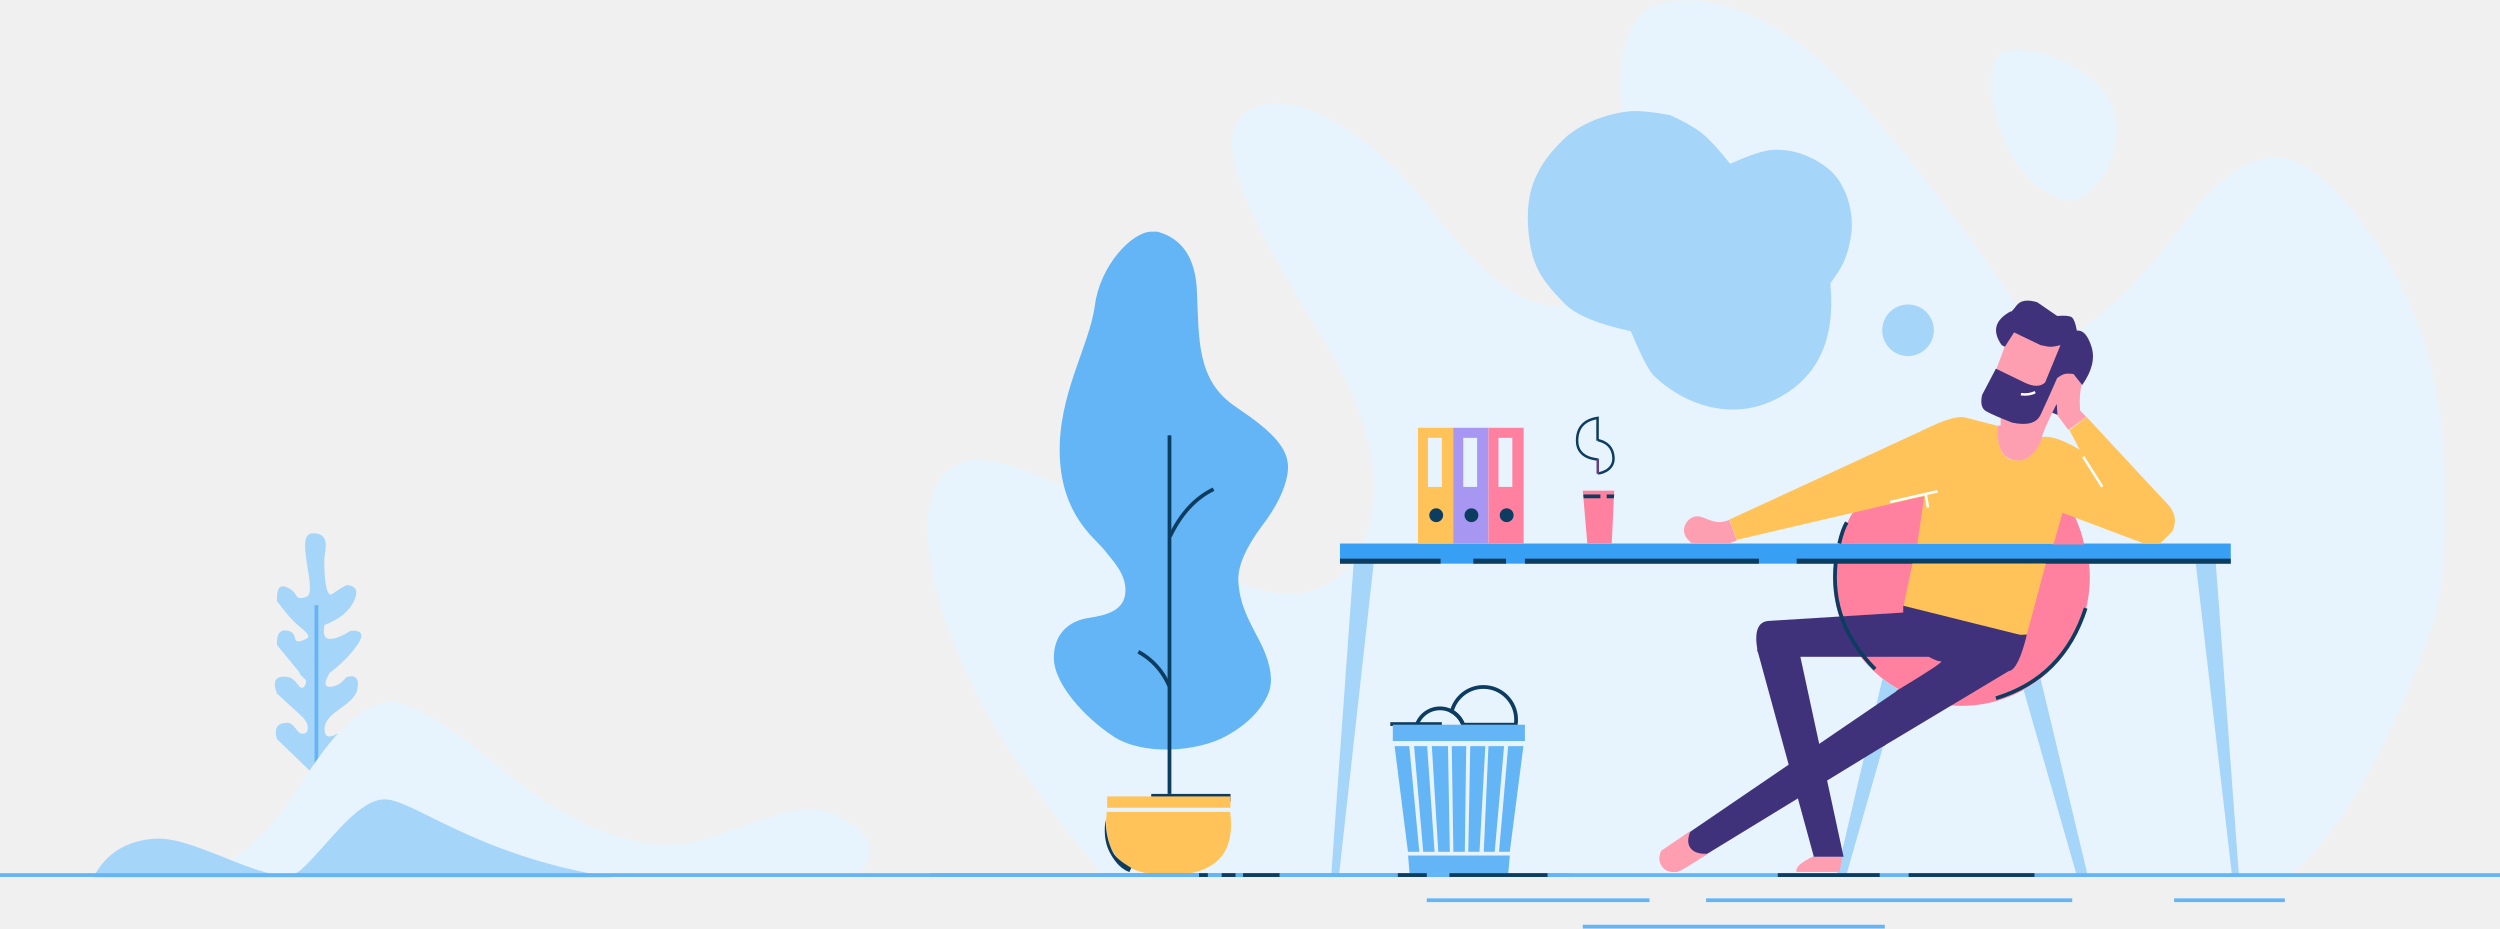
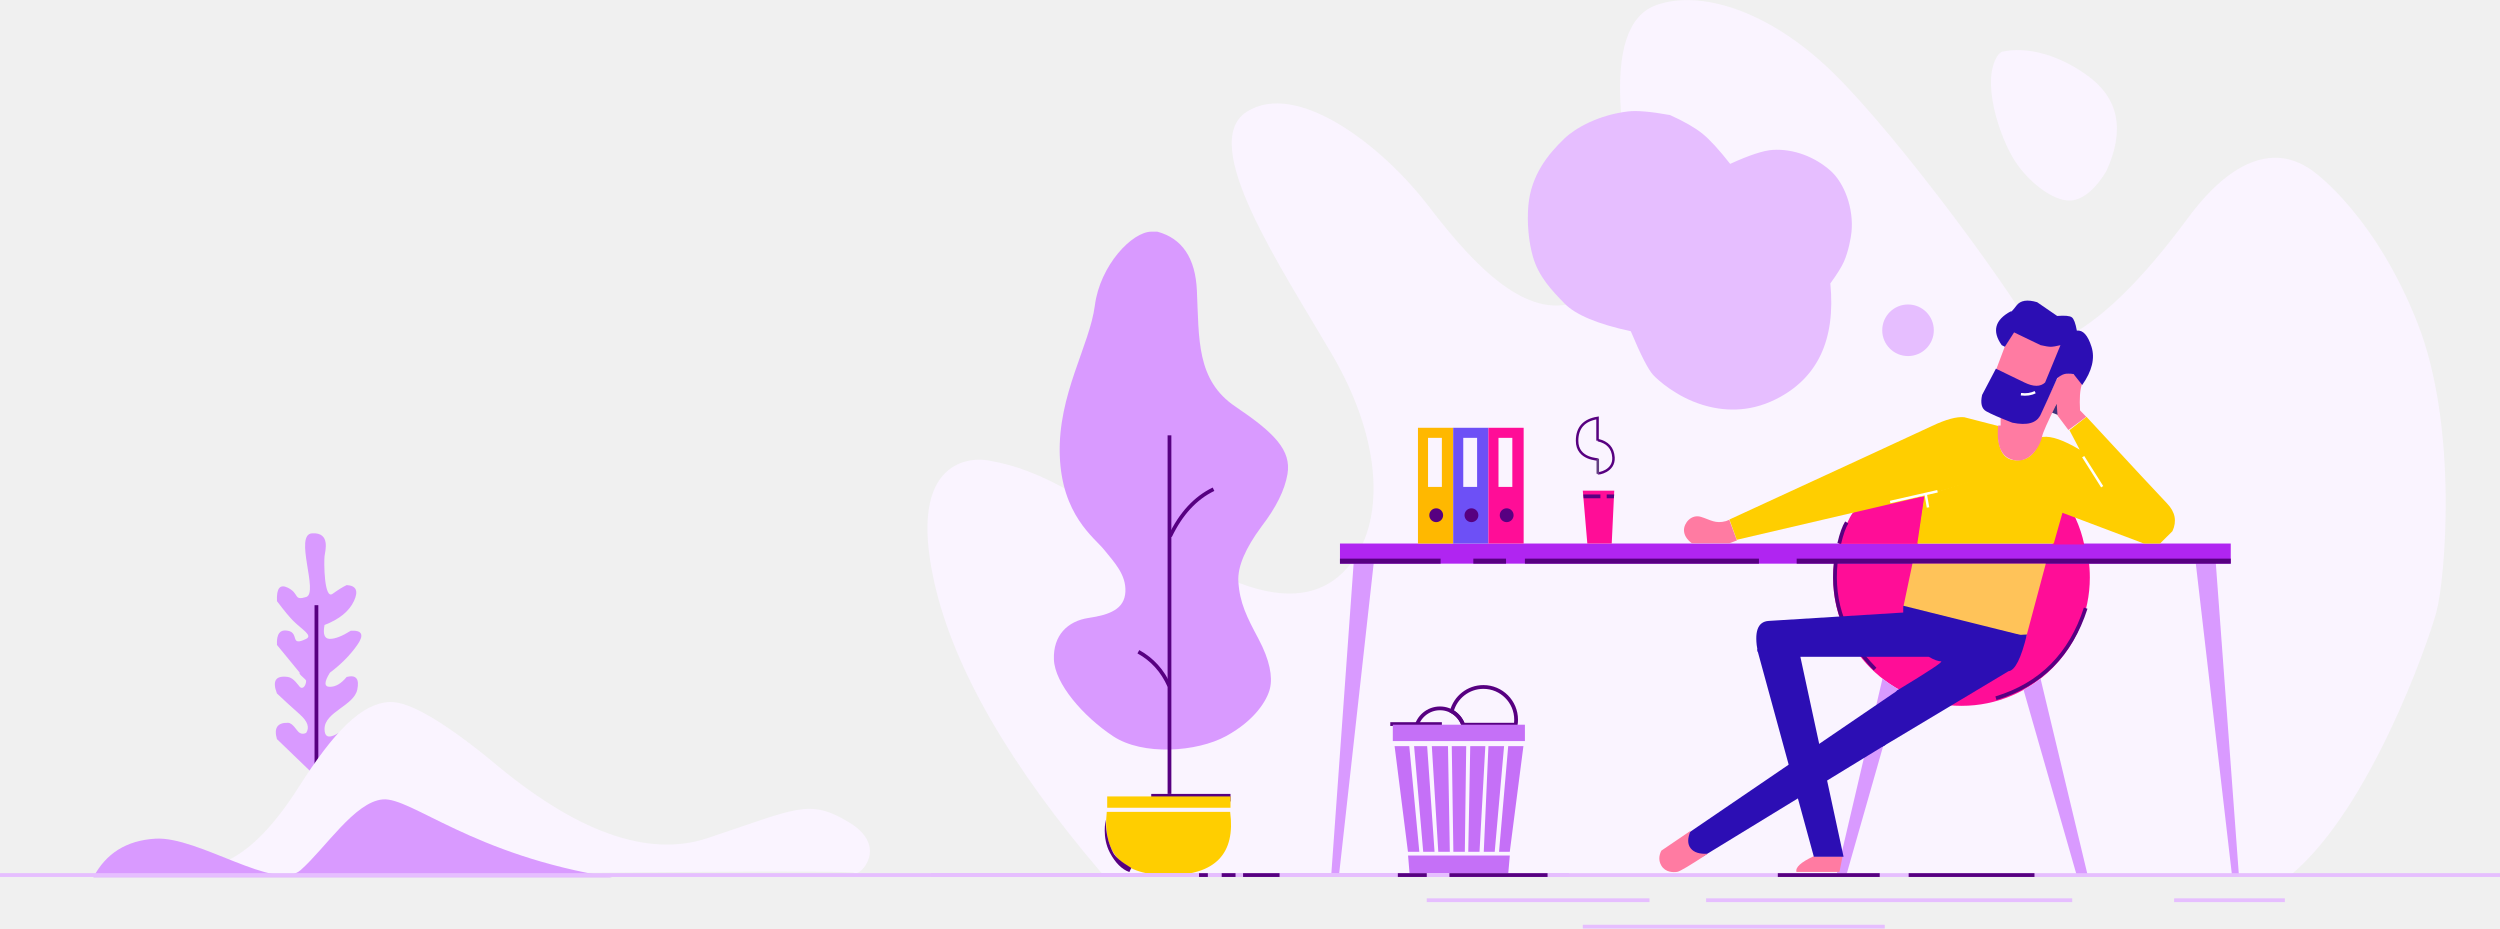
<svg xmlns="http://www.w3.org/2000/svg" width="1987px" height="738px" viewBox="0 0 1987 738" version="1.1">
-   <defs />
-   <g id="home-illu" stroke="none" stroke-width="1" fill="none" fill-rule="evenodd" transform="translate(-390, -185)">
-     <g id="Group" transform="translate(360, 47)">
-       <g id="right-part" transform="translate(633, 0)">
-         <g id="bg" transform="translate(134, 138)" fill="#E8F4FD">
-           <path d="M138.992,694.457 C65.599,608.497 21.177,531.512 5.727,463.5 C-17.449,361.482 38.133,363.99 48.086,365.893 C58.039,367.795 78.111,370.867 111.934,389.717 C134.482,402.283 179.939,426.878 248.307,463.5 C286.079,477.833 314.79,473.543 334.441,450.629 C363.918,416.258 362.484,351.641 321.838,281.973 C281.191,212.305 214.588,113.791 254.033,88.764 C293.479,63.736 361.064,114.801 398.969,164.506 C436.873,214.211 476.5,253.08 514.771,240.443 C540.286,232.019 552.472,181.459 551.33,88.764 C547.8,40.234 557.167,11.99 579.43,4.031 C612.824,-7.906 667.363,6.533 719.832,57.686 C772.301,108.838 870.545,242.242 886.992,278.232 C897.957,302.226 905.193,298.253 908.699,266.314 C936.379,251.014 967.395,220.092 1001.746,173.549 C1053.273,103.734 1090.117,129.035 1097.889,133.607 C1105.66,138.18 1152.068,174.395 1184.525,256.986 C1216.982,339.578 1206.535,460.188 1199.389,486.609 C1192.242,513.031 1146.373,642.416 1084.82,694.457" id="Path-15" />
-         </g>
-         <g id="bunch-bottom" transform="translate(455, 570)">
-           <path d="M399.953,13 L602.047,13 C602.675,17.577 603,22.251 603,27 C603,83.333 557.333,129 501,129 C444.667,129 399,83.333 399,27 C399,22.251 399.325,17.577 399.953,13 Z" id="Combined-Shape" fill="#FF819F" />
-           <polygon id="Rectangle-12" fill="#A6D5FA" points="18 14 34 14 6.307 263 0.1 263" />
-           <polygon id="Rectangle-13" fill="#A6D5FA" points="687 14 703 14 721.438 263 715.9 263" />
-           <path d="M563.82,107.365 L601.129,263 L592.371,263 L550.317,116.307 C555.062,113.681 559.576,110.687 563.82,107.365 Z" id="Combined-Shape" fill="#A6D5FA" />
-           <path d="M451.514,116.213 L409.035,265.059 L401.73,263.012 L438.206,107.386 C442.392,110.66 446.841,113.615 451.514,116.213 Z" id="Combined-Shape" fill="#A6D5FA" />
-           <rect id="Rectangle-17" fill="#38A0F4" x="7" y="0" width="708" height="16" />
-           <rect id="Rectangle-16" fill="#0D3C61" x="7" y="12" width="80" height="4" />
-           <rect id="Rectangle-16-Copy" fill="#0D3C61" x="113" y="12" width="26" height="4" />
-           <rect id="Rectangle-16-Copy-2" fill="#0D3C61" x="154" y="12" width="186" height="4" />
-           <rect id="Rectangle-16-Copy-3" fill="#0D3C61" x="370" y="12" width="345" height="4" />
-           <polygon id="Path-10" fill="#3F327A" points="284.116 229.941 452.376 115.284 440.415 160.101 295.435 248.723 282.463 244.209 282.463 232.609" />
-           <path d="M285.717,228.284 L262.426,244.1 C260.29,248.354 260.29,252.307 262.426,255.959 C265.629,261.438 272.017,261.471 275.13,260.944 C277.205,260.593 285.288,255.787 299.377,246.525 C292.859,246.945 288.306,245.506 285.717,242.209 C283.128,238.912 283.128,234.271 285.717,228.284 Z" id="Path-8" fill="#FE9FB1" />
-           <path d="M404.01,261 L369.829,261 C368.812,257.408 373.342,253.271 383.42,248.588 L406.482,248.588 L404.01,261 Z" id="Combined-Shape" fill="#FE9FB1" />
-           <polygon id="Rectangle-19" fill="#FFC359" points="462 16 568 16 552.435 74.195 454.749 50.542" />
-           <path d="M338.59,84.121 L383.65,248.955 L407.274,248.955 L372.932,90.014 L474.938,90.014 C479.181,92.43 482.44,93.639 484.713,93.639 C486.987,93.639 475.274,101.399 449.574,116.92 L437.942,161.633 L538.358,101.479 C543.541,100.954 548.419,91.227 552.991,72.297" id="Path-11" fill="#3F327A" />
-           <path d="M551.725,73.602 L454.686,49.424 L454.686,54.846 L347.617,61.513 C338.863,62.157 336.02,70.386 339.088,86.201" id="Path-12" fill="#3F327A" />
-           <path d="M432.305,99.787 C408.176,75.486 397.751,47.283 401.029,15.176" id="Path-13" stroke="#0D3C61" stroke-width="3" />
-           <path d="M528.373,122.951 C564.015,112.132 587.79,88.27 599.698,51.363" id="Path-14" stroke="#0D3C61" stroke-width="3" />
-         </g>
-         <g id="abstract" transform="translate(611, 176)">
-           <path d="M82.158,225.264 C55.783,219.582 38.195,212.206 29.393,203.137 C19.718,193.169 8.834,181.988 4.256,165.643 C0.934,153.78 -0.436,139.174 0.74,125.406 C2.794,101.372 16.403,84.499 29.393,72.092 C38.061,63.812 56.36,53.376 80.051,50.555 C86.969,49.731 98.059,50.691 113.32,53.436 C124.589,58.535 133.149,63.437 139,68.143 C144.851,72.848 152.229,80.884 161.135,92.252 C176.318,85.314 187.569,81.612 194.887,81.146 C211.929,80.062 228.77,86.977 240.75,97.557 C252.147,107.622 259.376,127.845 257.584,146.291 C257.091,151.362 255.132,161.771 251.6,169.862 C249.795,173.995 246.179,179.804 240.75,187.291 C245.096,232.097 230.617,262.792 197.312,279.375 C175.572,290.2 155.138,288.711 139,283.725 C118.054,277.252 103.435,263.755 100.062,260.16 C96.082,255.917 90.114,244.285 82.158,225.264 Z" id="Path" fill="#A6D5FA" />
-           <circle id="Oval" fill="#A6D5FA" cx="302.5" cy="224.5" r="20.5" />
-           <path d="M444.355,21.521 C469.992,39.629 475.235,65.165 460.086,98.127 C451.945,111.439 443.367,119.087 434.353,121.068 C420.831,124.041 399.469,108.378 387.556,90.104 C375.643,71.829 359.591,25.561 374.33,5.362 C375.585,3.642 378.018,2.641 377.694,3.023 C377.354,3.426 374.223,5.264 374.33,5.362 C374.561,5.575 377.635,2.862 377.694,3.023 C377.786,3.272 405.901,-5.643 444.355,21.521 Z" id="Path-2" fill="#E8F4FD" />
-         </g>
-         <g id="plant" transform="translate(234, 322)">
-           <path d="M82.82,0.125 C102.616,5.462 113.104,21.048 114.285,46.883 C116.057,85.635 113.844,118.221 144.914,139.158 C175.984,160.096 189.492,173.898 186.285,192.824 C184.147,205.441 177.324,219.245 165.816,234.234 C152.755,251.865 146.563,266.462 147.24,278.027 C148.256,295.375 154.203,306.738 163.244,323.756 C172.285,340.773 174.551,353.91 172.383,363.105 C170.215,372.301 160.621,388.439 137.453,401.07 C114.285,413.701 71.309,416.855 47.568,401.07 C23.828,385.285 1.357,359.336 0.648,340.16 C-0.061,320.984 11.521,309.635 28.18,307.146 C44.838,304.658 56.742,300.221 57.453,286.43 C58.164,272.639 48.553,262.896 40.695,253.096 C32.838,243.295 6.752,225.443 5.289,177.439 C3.826,129.436 29.053,90.678 33.193,58.77 C37.334,26.861 62.803,0.125 78.242,0.125" id="Path-7" fill="#64B5F6" />
-           <rect id="Rectangle-3" fill="#0D3C61" x="91" y="162" width="3" height="285" />
-           <rect id="Rectangle-2" fill="#0D3C61" x="78" y="447" width="63" height="6" />
-           <rect id="Rectangle" fill="#FFC359" x="43" y="449" width="98" height="9" />
-           <path d="M42.666,461.256 L140.727,461.256 C145.109,494.611 128.944,511.394 92.23,511.604 C55.517,511.813 38.995,495.031 42.666,461.256 Z" id="Path-3" fill="#FFC359" />
-           <path d="M41.904,467.574 C41.722,467.959 38.695,481.614 45.143,493.723 C49.441,501.795 54.595,506.929 60.605,509.125 L62.165,505.831 C54.324,501.196 49.516,497.16 47.741,493.723 C40.732,480.149 42.093,467.176 41.904,467.574 Z" id="Path-4" fill="#0D3C61" />
-           <path d="M92.993,242.214 C101.593,224.257 113.094,211.801 127.495,204.844" id="Path-5" stroke="#0D3C61" stroke-width="3" />
-           <path d="M92.313,361.149 C87.015,349.165 78.831,340.117 67.764,334.005" id="Path-6" stroke="#0D3C61" stroke-width="3" />
-         </g>
-         <g id="bucket" transform="translate(502, 684)">
-           <path d="M99.694,30 L57.89,30 C56.282,25.448 53.031,21.672 48.849,19.383 C51.776,8.229 61.927,0 74,0 C88.359,0 100,11.641 100,26 C100,27.36 99.896,28.696 99.694,30 Z" id="Combined-Shape" stroke="#0D3C61" stroke-width="3" />
-           <path d="M20.313,33 C21.962,23.901 29.925,17 39.5,17 C49.075,17 57.038,23.901 58.687,33 L20.313,33 Z" id="Combined-Shape" stroke="#0D3C61" stroke-width="3" />
-           <rect id="Rectangle-5" fill="#0D3C61" x="0" y="28" width="41" height="3" />
-           <rect id="Rectangle-4" fill="#64B5F6" x="2" y="30" width="105" height="13" />
-           <polygon id="Rectangle-8" fill="#64B5F6" points="3.418 47 15.093 47 23.085 131 14.042 131" />
-           <polygon id="Rectangle-8-Copy" fill="#64B5F6" points="18.919 47 29.293 47 35.177 131 26.163 131" />
-           <polygon id="Rectangle-8-Copy-2" fill="#64B5F6" points="33.008 47 45.854 47 47.314 131 38.147 131" />
-           <polygon id="Rectangle-8-Copy-3" fill="#64B5F6" points="48.858 47 60.343 47 59.247 131 50.136 131" />
-           <polygon id="Rectangle-8-Copy-4" fill="#64B5F6" points="63.544 47 75.539 47 70.916 131 61.979 131" />
-           <polygon id="Rectangle-8-Copy-5" fill="#64B5F6" points="78.017 47 90.447 47 82.998 131 74.294 131" />
-           <polygon id="Rectangle-8-Copy-6" fill="#64B5F6" points="93.723 47 105.817 47 94.967 131 86.431 131" />
-           <polygon id="Rectangle-9" fill="#64B5F6" points="14.142 134 95 134 93.777 148 15.295 148" />
-         </g>
-         <g id="books" transform="translate(524, 478)">
-           <g id="book">
-             <path d="M0,0 L28,0 L28,92 L0,92 L0,0 Z M8,8 L8,47 L19,47 L19,8 L8,8 Z" id="Combined-Shape" fill="#FFC359" />
-             <circle id="Oval-6" fill="#0D3C61" cx="14.5" cy="69.5" r="5.5" />
+   <g id="Page-1" stroke="none" stroke-width="1" fill="none" fill-rule="evenodd">
+     <g id="home" transform="translate(-390, -185)">
+       <g id="Group" transform="translate(360, 185)">
+         <g id="right-part" transform="translate(767, 0)">
+           <g id="bg" fill="#FAF4FF">
+             <path d="M138.992,694.457 C65.599,608.497 21.177,531.512 5.727,463.5 C-17.449,361.482 38.133,363.99 48.086,365.893 C58.039,367.795 78.111,370.867 111.934,389.717 C134.482,402.283 179.939,426.878 248.307,463.5 C286.079,477.833 314.79,473.543 334.441,450.629 C363.918,416.258 362.484,351.641 321.838,281.973 C281.191,212.305 214.588,113.791 254.033,88.764 C293.479,63.736 361.064,114.801 398.969,164.506 C436.873,214.211 476.5,253.08 514.771,240.443 C540.286,232.019 552.472,181.459 551.33,88.764 C547.8,40.234 557.167,11.99 579.43,4.031 C612.824,-7.906 667.363,6.533 719.832,57.686 C772.301,108.838 870.545,242.242 886.992,278.232 C897.957,302.226 905.193,298.253 908.699,266.314 C936.379,251.014 967.395,220.092 1001.746,173.549 C1053.273,103.734 1090.117,129.035 1097.889,133.607 C1105.66,138.18 1152.068,174.395 1184.525,256.986 C1216.982,339.578 1206.535,460.188 1199.389,486.609 C1192.242,513.031 1146.373,642.416 1084.82,694.457" id="Path-15" />
          </g>
-           <g id="book-copy" transform="translate(28, 0)">
-             <path d="M0,0 L28,0 L28,92 L0,92 L0,0 Z M8,8 L8,47 L19,47 L19,8 L8,8 Z" id="Combined-Shape" fill="#A797F2" />
-             <circle id="Oval-6" fill="#0D3C61" cx="14.5" cy="69.5" r="5.5" />
+           <g id="bunch-bottom" transform="translate(321, 432)">
+             <path d="M399.953,13 L602.047,13 C602.675,17.577 603,22.251 603,27 C603,83.333 557.333,129 501,129 C444.667,129 399,83.333 399,27 C399,22.251 399.325,17.577 399.953,13 Z" id="Combined-Shape" fill="#FF0D97" />
+             <polygon id="Rectangle-12" fill="#D99AFF" points="18 14 34 14 6.307 263 0.1 263" />
+             <polygon id="Rectangle-13" fill="#D99AFF" points="687 14 703 14 721.438 263 715.9 263" />
+             <path d="M563.82,107.365 L601.129,263 L592.371,263 L550.317,116.307 C555.062,113.681 559.576,110.687 563.82,107.365 Z" id="Combined-Shape" fill="#D99AFF" />
+             <path d="M451.514,116.213 L409.035,265.059 L401.73,263.012 L438.206,107.386 C442.392,110.66 446.841,113.615 451.514,116.213 Z" id="Combined-Shape" fill="#D99AFF" />
+             <polygon id="Rectangle-17" fill="#B025F1" points="7 0 715 0 715 16 7 16" />
+             <rect id="Rectangle-16" fill="#570081" x="7" y="12" width="80" height="4" />
+             <polygon id="Rectangle-16-Copy" fill="#570081" points="113 12 139 12 139 16 113 16" />
+             <polygon id="Rectangle-16-Copy-2" fill="#570081" points="154 12 340 12 340 16 154 16" />
+             <polygon id="Rectangle-16-Copy-3" fill="#570081" points="370 12 715 12 715 16 370 16" />
+             <polygon id="Path-10" fill="#2C0EB4" points="284.116 229.941 452.376 115.284 440.415 160.101 295.435 248.723 282.463 244.209 282.463 232.609" />
+             <path d="M285.717,228.284 L262.426,244.1 C260.29,248.354 260.29,252.307 262.426,255.959 C265.629,261.438 272.017,261.471 275.13,260.944 C277.205,260.593 285.288,255.787 299.377,246.525 C292.859,246.945 288.306,245.506 285.717,242.209 C283.128,238.912 283.128,234.271 285.717,228.284 Z" id="Path-8" fill="#FF7BA2" />
+             <path d="M432.305,99.787 C408.176,75.486 397.751,47.283 401.029,15.176" id="Path-13" stroke="#570081" stroke-width="3" />
+             <path d="M404.01,261 L369.829,261 C368.812,257.408 373.342,253.271 383.42,248.588 L406.482,248.588 L404.01,261 Z" id="Combined-Shape" fill="#FF7BA2" />
+             <polygon id="Rectangle-19" fill="#FFC359" points="462 16 568 16 552.435 74.195 454.749 50.542" />
+             <path d="M338.59,84.121 L383.65,248.955 L407.273,248.955 L372.932,90.014 L474.938,90.014 C479.181,92.43 482.439,93.639 484.713,93.639 C486.986,93.639 475.273,101.399 449.574,116.92 L437.941,161.633 L538.357,101.479 C543.541,100.954 548.419,91.227 552.991,72.297" id="Path-11" fill="#2C0EB4" />
+             <path d="M528.373,122.951 C564.015,112.132 587.79,88.27 599.698,51.363" id="Path-14" stroke="#570081" stroke-width="3" />
+             <path d="M551.725,73.602 L454.686,49.424 L454.686,54.846 L347.617,61.513 C338.863,62.157 336.02,70.386 339.088,86.201" id="Path-12" fill="#2C0EB4" />
          </g>
-           <g id="book-copy-2" transform="translate(56, 0)">
-             <path d="M0,0 L28,0 L28,92 L0,92 L0,0 Z M8,8 L8,47 L19,47 L19,8 L8,8 Z" id="Combined-Shape" fill="#FF819F" />
-             <circle id="Oval-6" fill="#0D3C61" cx="14.5" cy="69.5" r="5.5" />
+           <g id="abstract" transform="translate(477, 38)">
+             <path d="M82.158,225.264 C55.783,219.582 38.195,212.206 29.393,203.137 C19.718,193.169 8.834,181.988 4.256,165.643 C0.934,153.78 -0.436,139.174 0.74,125.406 C2.794,101.372 16.403,84.499 29.393,72.092 C38.061,63.812 56.36,53.376 80.051,50.555 C86.969,49.731 98.059,50.691 113.32,53.436 C124.589,58.535 133.149,63.437 139,68.143 C144.851,72.848 152.229,80.884 161.135,92.252 C176.318,85.314 187.569,81.612 194.887,81.146 C211.929,80.062 228.77,86.977 240.75,97.557 C252.147,107.622 259.376,127.845 257.584,146.291 C257.091,151.362 255.132,161.771 251.6,169.862 C249.795,173.995 246.179,179.804 240.75,187.291 C245.096,232.097 230.617,262.792 197.312,279.375 C175.572,290.2 155.138,288.711 139,283.725 C118.054,277.252 103.435,263.755 100.062,260.16 C96.082,255.917 90.114,244.285 82.158,225.264 Z" id="Path" fill="#E6BEFF" />
+             <circle id="Oval" fill="#E6BEFF" cx="302.5" cy="224.5" r="20.5" />
+             <path d="M444.355,21.521 C469.992,39.629 475.235,65.165 460.086,98.127 C451.945,111.439 443.367,119.087 434.353,121.068 C420.831,124.041 399.469,108.378 387.556,90.104 C375.643,71.829 359.591,25.561 374.33,5.362 C375.585,3.642 378.018,2.641 377.694,3.023 C377.354,3.426 374.223,5.264 374.33,5.362 C374.561,5.575 377.635,2.862 377.694,3.023 C377.786,3.272 405.901,-5.643 444.355,21.521 Z" id="Path-2" fill="#FAF4FF" />
+           </g>
+           <g id="plant" transform="translate(100, 184)">
+             <path d="M82.82,0.125 C102.616,5.462 113.104,21.048 114.285,46.883 C116.057,85.635 113.844,118.221 144.914,139.158 C175.984,160.096 189.492,173.898 186.285,192.824 C184.147,205.441 177.324,219.245 165.816,234.234 C152.755,251.865 146.563,266.462 147.24,278.027 C148.256,295.375 154.203,306.738 163.244,323.756 C172.285,340.773 174.551,353.91 172.383,363.105 C170.215,372.301 160.621,388.439 137.453,401.07 C114.285,413.701 71.309,416.855 47.568,401.07 C23.828,385.285 1.357,359.336 0.648,340.16 C-0.061,320.984 11.521,309.635 28.18,307.146 C44.838,304.658 56.742,300.221 57.453,286.43 C58.164,272.639 48.553,262.896 40.695,253.096 C32.838,243.295 6.752,225.443 5.289,177.439 C3.826,129.436 29.053,90.678 33.193,58.77 C37.334,26.861 62.803,0.125 78.242,0.125" id="Path-7" fill="#D99AFF" />
+             <rect id="Rectangle-3" fill="#570081" x="91" y="162" width="3" height="285" />
+             <rect id="Rectangle-2" fill="#570081" x="78" y="447" width="63" height="6" />
+             <rect id="Rectangle" fill="#FFCE00" x="43" y="449" width="98" height="9" />
+             <path d="M42.666,461.256 L140.727,461.256 C145.109,494.611 128.944,511.394 92.23,511.604 C55.517,511.813 38.995,495.031 42.666,461.256 Z" id="Path-3" fill="#FFCE00" />
+             <path d="M41.904,467.574 C41.722,467.959 38.695,481.614 45.143,493.723 C49.441,501.795 54.595,506.929 60.605,509.125 L62.165,505.831 C54.324,501.196 49.516,497.16 47.741,493.723 C40.732,480.149 42.093,467.176 41.904,467.574 Z" id="Path-4" fill="#570081" />
+             <path d="M92.993,242.214 C101.593,224.257 113.094,211.801 127.495,204.844" id="Path-5" stroke="#570081" stroke-width="3" />
+             <path d="M92.313,361.149 C87.015,349.165 78.831,340.117 67.764,334.005" id="Path-6" stroke="#570081" stroke-width="3" />
+           </g>
+           <g id="bucket" transform="translate(368, 546)">
+             <path d="M99.694,30 L57.89,30 C56.282,25.448 53.031,21.672 48.849,19.383 C51.776,8.229 61.927,0 74,0 C88.359,0 100,11.641 100,26 C100,27.36 99.896,28.696 99.694,30 Z" id="Combined-Shape" stroke="#570081" stroke-width="3" />
+             <path d="M20.313,33 C21.962,23.901 29.925,17 39.5,17 C49.075,17 57.038,23.901 58.687,33 L20.313,33 Z" id="Combined-Shape" stroke="#570081" stroke-width="3" />
+             <rect id="Rectangle-5" fill="#570080" x="0" y="28" width="41" height="3" />
+             <rect id="Rectangle-4" fill="#C570F7" x="2" y="30" width="105" height="13" />
+             <polygon id="Rectangle-8" fill="#C570F7" points="3.418 47 15.093 47 23.085 131 14.042 131" />
+             <polygon id="Rectangle-8-Copy" fill="#C570F7" points="18.919 47 29.293 47 35.177 131 26.163 131" />
+             <polygon id="Rectangle-8-Copy-2" fill="#C570F7" points="33.008 47 45.854 47 47.314 131 38.147 131" />
+             <polygon id="Rectangle-8-Copy-3" fill="#C570F7" points="48.858 47 60.343 47 59.247 131 50.136 131" />
+             <polygon id="Rectangle-8-Copy-4" fill="#C570F7" points="63.544 47 75.539 47 70.916 131 61.979 131" />
+             <polygon id="Rectangle-8-Copy-5" fill="#C570F7" points="78.017 47 90.447 47 82.998 131 74.294 131" />
+             <polygon id="Rectangle-8-Copy-6" fill="#C570F7" points="93.723 47 105.817 47 94.967 131 86.431 131" />
+             <polygon id="Rectangle-9" fill="#C570F7" points="14.142 134 95 134 93.777 148 15.295 148" />
+           </g>
+           <g id="books" transform="translate(390, 340)">
+             <g id="book">
+               <path d="M0,0 L28,0 L28,92 L0,92 L0,0 Z M8,8 L8,47 L19,47 L19,8 L8,8 Z" id="Combined-Shape" fill="#FFB800" />
+               <circle id="Oval-6" fill="#570081" cx="14.5" cy="69.5" r="5.5" />
+             </g>
+             <g id="book-copy" transform="translate(28, 0)">
+               <path d="M0,0 L28,0 L28,92 L0,92 L0,0 Z M8,8 L8,47 L19,47 L19,8 L8,8 Z" id="Combined-Shape" fill="#6D50F6" />
+               <circle id="Oval-6" fill="#570081" cx="14.5" cy="69.5" r="5.5" />
+             </g>
+             <g id="book-copy-2" transform="translate(56, 0)">
+               <path d="M0,0 L28,0 L28,92 L0,92 L0,0 Z M8,8 L8,47 L19,47 L19,8 L8,8 Z" id="Combined-Shape" fill="#FF0D97" />
+               <circle id="Oval-6" fill="#570081" cx="14.5" cy="69.5" r="5.5" />
+             </g>
+           </g>
+           <g id="glass" transform="translate(521, 390)">
+             <polygon id="Rectangle-23" fill="#FF0D97" points="0 0 25 0 22.997 42 3.609 42" />
+             <polygon id="Rectangle-24" fill="#570081" points="0.422 3 14 3 14 6 0.683 6" />
+             <polygon id="Rectangle-24-Copy" fill="#570081" points="19 3 24.957 3 24.694 6 19 6" />
+           </g>
+           <g id="fire" transform="translate(516, 332)" stroke-width="2">
+             <path d="M16.734,18.251 L16.734,0.159 C5.93,1.918 0.509,7.948 0.47,18.251 C0.411,33.705 18.319,32.873 16.734,33.302" id="Path-16" stroke="#570080" />
+             <path d="M17.003,17.801 C24.782,19.554 28.91,24.138 29.39,31.553 C30.108,42.675 17.003,44.704 17.003,44.079" id="Path-17" stroke="#570080" />
+             <path d="M16.917,32.793 L16.917,44.492" id="Path-18" stroke="#634082" />
+           </g>
+           <g id="shrit" transform="translate(601, 331)">
+             <path d="M36.414,82.093 L42.512,98.544 L36.414,100.813 L6.732,100.813 C2.59,97.719 0.487,94.264 0.423,90.448 C0.326,84.725 6.271,77.491 13.869,79.792 C21.467,82.093 25.217,85.532 33.864,83.164" id="Path-19" fill="#FF7BA2" />
+             <path d="" id="Path-21" stroke="#979797" />
+             <path d="M186.477,101.288 L123.402,101.288 C128.095,88.594 131.752,80.464 134.375,76.897 C136.999,73.331 156.166,68.756 191.878,63.173 L186.477,101.288 Z" id="Path-22" fill="#FF0D97" />
+             <path d="M123.837,100.922 C125.651,93.226 127.641,87.663 129.807,84.232" id="Path-20" stroke="#570081" stroke-width="3" />
+             <path d="M318.505,101.716 C317.154,94.977 314.891,88.068 311.717,80.988 C308.542,73.909 304.709,72.434 300.216,76.562 L293.331,101.716 L318.505,101.716 Z" id="Path-23" fill="#FF0D97" />
+             <path d="M191.531,63.035 L185.891,101.003 L294.323,101.003 L301.227,76.559 L365.966,101.003 L378.795,101.003 L388.654,91.185 C392.317,83.272 390.897,75.927 384.395,69.147 C377.894,62.368 356.542,39.414 320.34,0.286 L306.792,10.9 L314.96,26.424 C302.151,18.793 292.386,15.404 285.666,16.258 C278.946,17.111 285.988,20.5 306.792,26.424 L191.531,63.035 Z" id="Path-24" fill="#FFCE00" />
+             <path d="M283.324,17.134 C280.53,29.36 274.058,35.256 263.908,34.822 C253.758,34.389 249.165,25.304 250.129,7.569 L223.174,0.604 C217.204,0.001 208.663,2.323 197.551,7.569 C186.439,12.815 132.769,37.596 36.542,81.912 L42.388,98.031 L191.716,63.205 L310.864,26.939 L283.324,17.134 Z" id="Path-25" fill="#FFCE00" />
+             <path d="M317.715,31.963 L332.812,55.85" id="Path-26" stroke="#FFFFFF" stroke-width="2" />
+             <polyline id="Path-27" stroke="#FFFFFF" stroke-width="2" points="164.276 68.01 192.17 61.672 201.92 59.457" />
+             <path d="M192.561,61.803 L194.384,72.347" id="Path-28" stroke="#FFFFFF" stroke-width="2" />
+           </g>
+           <g id="face" transform="translate(837, 238)">
+             <polygon id="Path-30" fill="#FF7BA2" points="12.568 55.638 19.558 37.101 26.586 25.554 49.46 34.759 69.919 35.924 55.05 64.036 45.682 71.9 16.636 61.356" />
+             <polygon id="Path-33" fill="#3F327A" points="55.859 89.591 62.024 91.973 61.493 81.562" />
+             <path d="M16.122,94.231 L16.122,100.201 L14.139,100.201 C12.591,116.293 16.665,125.437 26.358,127.634 C40.899,130.93 48.396,113.438 48.996,109.221 C49.396,106.41 53.288,97.62 60.671,82.851 L61.319,92.235 L69.956,103.752 L84.151,93.273 L79.217,88.173 C78.695,78.835 79.159,72.015 80.607,67.713 C82.055,63.412 79.76,60.603 73.72,59.288 C67.153,57.532 62.561,59.387 59.944,64.853 C57.326,70.318 52.747,80.111 46.205,94.231 L16.122,94.231 Z" id="Path-32" fill="#FF7BA2" />
+             <path d="M19.479,37.622 L26.8,26.181 L47.901,36.338 C51.666,37.194 54.347,37.622 55.945,37.622 C57.543,37.622 60.115,37.194 63.661,36.338 L51.437,66.012 C47.7,69.51 42.234,69.51 35.041,66.012 C27.848,62.513 20.281,58.85 12.341,55.023 L1.376,75.891 C-0.072,82.473 0.994,86.794 4.574,88.852 C8.154,90.91 15.077,93.938 25.344,97.938 C37.236,100.403 44.756,98.298 47.901,91.623 C51.047,84.948 55.43,75.26 61.051,62.558 C63.366,60.767 65.294,59.678 66.836,59.291 C68.378,58.904 70.784,58.904 74.055,59.291 L80.937,67.999 C88.756,56.905 91.218,46.779 88.323,37.622 C85.428,28.465 81.542,24.178 76.664,24.76 C75.628,18.926 74.304,15.409 72.691,14.207 C71.079,13.005 67.199,12.644 61.051,13.123 L45.124,2.192 C37.293,-0.13 31.839,0.736 28.764,4.791 C25.688,8.846 24.15,10.397 24.15,9.446 C11.501,16.273 9.107,25.237 16.97,36.338" id="Path-29" fill="#2C0EB4" />
+             <path d="M32.223,75.322 C36.617,75.875 40.387,75.324 43.532,73.668" id="Path-31" stroke="#FFFFFF" stroke-width="2" />
          </g>
        </g>
-         <g id="glass" transform="translate(655, 528)">
-           <polygon id="Rectangle-23" fill="#FF819F" points="0 0 25 0 22.997 42 3.609 42" />
-           <polygon id="Rectangle-24" fill="#0D3C61" points="0.422 3 14 3 14 6 0.683 6" />
-           <polygon id="Rectangle-24-Copy" fill="#0D3C61" points="19 3 24.957 3 24.694 6 19 6" />
+         <g id="left" transform="translate(0, 183)">
+           <path d="M278.119,431.422 L250.09,404.416 C247.569,395.607 250.477,391.294 258.812,391.477 C262.987,391.568 265.824,398.173 268.242,399.518 C269.849,400.411 271.541,400.411 273.316,399.518 C276.22,395.234 274.529,390.311 268.242,384.75 C261.956,379.189 255.905,373.653 250.09,368.143 C246.236,358.067 249.143,353.699 258.812,355.039 C263.28,355.658 266.961,361.517 268.242,362.891 C270.409,365.214 273.134,362.331 273.316,358.189 C273.376,356.832 266.806,352.663 268.242,351.682 L250.137,329.617 C249.634,320.871 252.526,317.098 258.812,318.297 C268.242,320.096 260.01,331.262 273.316,324.779 C278.763,322.126 270.348,317.599 263.281,310.67 C260.319,307.766 255.937,302.477 250.137,294.803 C249.634,284.567 252.526,281.011 258.812,284.135 C268.242,288.82 263.059,294.643 273.316,291.508 C283.574,288.373 263.312,241.699 278.119,240.875 C292.926,240.051 288.447,254.91 287.941,259.127 C287.436,263.344 287.527,293.834 294.312,288.984 C298.836,285.751 302.574,283.43 305.525,282.02 C313.179,282.445 315.092,286.706 311.266,294.803 C307.439,302.899 299.664,309.21 287.941,313.736 C286.516,321.098 287.928,324.779 292.178,324.779 C296.428,324.779 301.973,322.618 308.812,318.297 C317.882,317.805 319.601,321.578 313.971,329.617 C308.34,337.656 301.076,345.011 292.178,351.682 C287.559,359.154 287.559,362.891 292.178,362.891 C296.796,362.891 301.245,360.273 305.525,355.039 C312.959,353.134 315.774,356.483 313.971,365.086 C311.266,377.99 287.941,382.785 287.941,396.365 C287.941,409.945 302.238,396.365 305.525,396.365 C307.717,396.365 300.15,408.051 282.824,431.422 L278.119,431.422 Z" id="Path-36" fill="#D99AFF" />
+           <rect id="Rectangle-25" fill="#570081" x="280" y="298" width="3" height="127" />
+           <path d="M211.863,500.438 C230.173,491.354 248.672,472.091 267.359,442.648 C295.391,398.484 317.477,375.812 339.805,374.953 C354.69,374.38 381.299,389.663 419.633,420.801 C487.115,478.147 544.654,498.939 592.25,483.176 C663.645,459.531 672.797,451.359 704.836,470.613 C736.875,489.867 713.289,514.121 709.062,510.793 C706.245,508.574 540.512,509.684 211.863,514.121 L211.863,500.438 Z" id="Path-35" fill="#FAF4FF" />
+           <path d="M104.191,514.324 C114.137,495.236 130.544,484.987 153.414,483.578 C187.719,481.465 249.102,526.125 268.961,508.543 C288.82,490.961 311.91,454.344 334.223,452.371 C356.535,450.398 405.836,496.883 516.551,514.324" id="Path-34" fill="#D99AFF" />
+           <path d="M30.5,511.5 L30.5,513.5 L1276.5,513.5 L1276.5,511.5 L30.5,511.5 Z" id="Rectangle-10-Copy" stroke="#E6BEFF" fill="#E6BEFF" />
        </g>
-         <g id="fire" transform="translate(650, 470)" stroke-width="2">
-           <path d="M16.734,18.251 L16.734,0.159 C5.93,1.918 0.509,7.948 0.47,18.251 C0.411,33.705 18.319,32.873 16.734,33.302" id="Path-16" stroke="#0D3C61" />
-           <path d="M17.003,17.801 C24.782,19.554 28.91,24.138 29.39,31.553 C30.108,42.675 17.003,44.704 17.003,44.079" id="Path-17" stroke="#0D3C61" />
-           <path d="M16.917,32.793 L16.917,44.492" id="Path-18" stroke="#634082" />
+         <g id="lines" transform="translate(770, 694)">
+           <polygon id="Rectangle-10" fill="#E6BEFF" points="0 0 1247 0 1247 3 164.244 3 0 3" />
+           <rect id="Rectangle-11" fill="#570081" x="213" y="0" width="7" height="3" />
+           <rect id="Rectangle-11-Copy" fill="#570081" x="231" y="0" width="11" height="3" />
+           <polygon id="Rectangle-11-Copy-2" fill="#570081" points="248 0 277 0 277 3 248 3" />
+           <polygon id="Rectangle-11-Copy-3" fill="#570081" points="371 0 394 0 394 3 371 3" />
+           <polygon id="Rectangle-11-Copy-4" fill="#570081" points="412 0 490 0 490 3 412 3" />
+           <rect id="Rectangle-11-Copy-5" fill="#570081" x="673" y="0" width="81" height="3" />
+           <rect id="Rectangle-11-Copy-6" fill="#570081" x="777" y="0" width="100" height="3" />
+           <polygon id="Rectangle-11-Copy-7" fill="#E6BEFF" points="394 20 571 20 571 23 394 23" />
+           <rect id="Rectangle-11-Copy-10" fill="#E6BEFF" x="518" y="41" width="240" height="3" />
+           <polygon id="Rectangle-11-Copy-8" fill="#E6BEFF" points="616 20 907 20 907 23 616 23" />
+           <polygon id="Rectangle-11-Copy-9" fill="#E6BEFF" points="988 20 1076 20 1076 23 988 23" />
        </g>
-         <g id="shrit" transform="translate(735, 469)">
-           <path d="M36.414,82.093 L42.512,98.544 L36.414,100.813 L6.732,100.813 C2.59,97.719 0.487,94.264 0.423,90.448 C0.326,84.725 6.271,77.491 13.869,79.792 C21.467,82.093 25.217,85.532 33.864,83.164" id="Path-19" fill="#FE9FB1" />
-           <path d="" id="Path-21" stroke="#979797" />
-           <path d="M186.477,101.288 L123.402,101.288 C128.095,88.594 131.752,80.464 134.375,76.897 C136.999,73.331 156.166,68.756 191.878,63.173 L186.477,101.288 Z" id="Path-22" fill="#FF819F" />
-           <path d="M123.837,100.922 C125.651,93.226 127.641,87.663 129.807,84.232" id="Path-20" stroke="#0D3C61" stroke-width="3" />
-           <path d="M318.505,101.716 C317.154,94.977 314.891,88.068 311.717,80.988 C308.542,73.909 304.709,72.434 300.216,76.562 L293.331,101.716 L318.505,101.716 Z" id="Path-23" fill="#FF819F" />
-           <path d="M191.531,63.035 L185.891,101.003 L294.323,101.003 L301.227,76.559 L365.966,101.003 L378.795,101.003 L388.654,91.185 C392.317,83.272 390.897,75.927 384.395,69.147 C377.894,62.368 356.542,39.414 320.34,0.286 L306.792,10.9 L314.96,26.424 C302.151,18.793 292.386,15.404 285.666,16.258 C278.946,17.111 285.988,20.5 306.792,26.424 L191.531,63.035 Z" id="Path-24" fill="#FFC359" />
-           <path d="M283.324,17.134 C280.53,29.36 274.058,35.256 263.908,34.822 C253.758,34.389 249.165,25.304 250.129,7.569 L223.174,0.604 C217.204,0.001 208.663,2.323 197.551,7.569 C186.439,12.815 132.769,37.596 36.542,81.912 L42.388,98.031 L191.716,63.205 L310.864,26.939 L283.324,17.134 Z" id="Path-25" fill="#FFC359" />
-           <path d="M317.715,31.963 L332.812,55.85" id="Path-26" stroke="#FFFFFF" stroke-width="2" />
-           <polyline id="Path-27" stroke="#FFFFFF" stroke-width="2" points="164.276 68.01 192.17 61.672 201.92 59.457" />
-           <path d="M192.561,61.803 L194.384,72.347" id="Path-28" stroke="#FFFFFF" stroke-width="2" />
-         </g>
-         <g id="face" transform="translate(971, 376)">
-           <polygon id="Path-30" fill="#FE9FB1" points="12.568 55.638 19.558 37.101 26.586 25.554 49.46 34.759 69.919 35.924 55.05 64.036 45.682 71.9 16.636 61.356" />
-           <polygon id="Path-33" fill="#3F327A" points="55.859 89.591 62.024 91.973 61.493 81.562" />
-           <path d="M16.122,94.231 L16.122,100.201 L14.139,100.201 C12.591,116.293 16.665,125.437 26.358,127.634 C40.899,130.93 48.396,113.438 48.996,109.221 C49.396,106.41 53.288,97.62 60.671,82.851 L61.319,92.235 L69.956,103.752 L84.151,93.273 L79.217,88.173 C78.695,78.835 79.159,72.015 80.607,67.713 C82.055,63.412 79.76,60.603 73.72,59.288 C67.153,57.532 62.561,59.387 59.944,64.853 C57.326,70.318 52.747,80.111 46.205,94.231 L16.122,94.231 Z" id="Path-32" fill="#FE9FB1" />
-           <path d="M19.479,37.622 L26.8,26.181 L47.901,36.338 C51.666,37.194 54.347,37.622 55.945,37.622 C57.543,37.622 60.115,37.194 63.661,36.338 L51.437,66.012 C47.7,69.51 42.234,69.51 35.041,66.012 C27.848,62.513 20.281,58.85 12.341,55.023 L1.376,75.891 C-0.072,82.473 0.994,86.794 4.574,88.852 C8.154,90.91 15.077,93.938 25.344,97.938 C37.236,100.403 44.756,98.298 47.901,91.623 C51.047,84.948 55.43,75.26 61.051,62.558 C63.366,60.767 65.294,59.678 66.836,59.291 C68.378,58.904 70.784,58.904 74.055,59.291 L80.937,67.999 C88.756,56.905 91.218,46.779 88.323,37.622 C85.428,28.465 81.542,24.178 76.664,24.76 C75.628,18.926 74.304,15.409 72.691,14.207 C71.079,13.005 67.199,12.644 61.051,13.123 L45.124,2.192 C37.293,-0.13 31.839,0.736 28.764,4.791 C25.688,8.846 24.15,10.397 24.15,9.446 C11.501,16.273 9.107,25.237 16.97,36.338" id="Path-29" fill="#3F327A" />
-           <path d="M32.223,75.322 C36.617,75.875 40.387,75.324 43.532,73.668" id="Path-31" stroke="#FFFFFF" stroke-width="2" />
-         </g>
-       </g>
-       <g id="left" transform="translate(0, 321)">
-         <path d="M278.119,431.422 L250.09,404.416 C247.569,395.607 250.477,391.294 258.812,391.477 C262.987,391.568 265.824,398.173 268.242,399.518 C269.849,400.411 271.541,400.411 273.316,399.518 C276.22,395.234 274.529,390.311 268.242,384.75 C261.956,379.189 255.905,373.653 250.09,368.143 C246.236,358.067 249.143,353.699 258.812,355.039 C263.28,355.658 266.961,361.517 268.242,362.891 C270.409,365.214 273.134,362.331 273.316,358.189 C273.376,356.832 266.806,352.663 268.242,351.682 L250.137,329.617 C249.634,320.871 252.526,317.098 258.812,318.297 C268.242,320.096 260.01,331.262 273.316,324.779 C278.763,322.126 270.348,317.599 263.281,310.67 C260.319,307.766 255.937,302.477 250.137,294.803 C249.634,284.567 252.526,281.011 258.812,284.135 C268.242,288.82 263.059,294.643 273.316,291.508 C283.574,288.373 263.312,241.699 278.119,240.875 C292.926,240.051 288.447,254.91 287.941,259.127 C287.436,263.344 287.527,293.834 294.312,288.984 C298.836,285.751 302.574,283.43 305.525,282.02 C313.179,282.445 315.092,286.706 311.266,294.803 C307.439,302.899 299.664,309.21 287.941,313.736 C286.516,321.098 287.928,324.779 292.178,324.779 C296.428,324.779 301.973,322.618 308.812,318.297 C317.882,317.805 319.601,321.578 313.971,329.617 C308.34,337.656 301.076,345.011 292.178,351.682 C287.559,359.154 287.559,362.891 292.178,362.891 C296.796,362.891 301.245,360.273 305.525,355.039 C312.959,353.134 315.774,356.483 313.971,365.086 C311.266,377.99 287.941,382.785 287.941,396.365 C287.941,409.945 302.238,396.365 305.525,396.365 C307.717,396.365 300.15,408.051 282.824,431.422 L278.119,431.422 Z" id="Path-36" fill="#A6D5FA" />
-         <rect id="Rectangle-25" fill="#64B5F6" x="280" y="298" width="3" height="127" />
-         <path d="M211.863,500.438 C230.173,491.354 248.672,472.091 267.359,442.648 C295.391,398.484 317.477,375.812 339.805,374.953 C354.69,374.38 381.299,389.663 419.633,420.801 C487.115,478.147 544.654,498.939 592.25,483.176 C663.645,459.531 672.797,451.359 704.836,470.613 C736.875,489.867 713.289,514.121 709.062,510.793 C706.245,508.574 540.512,509.684 211.863,514.121 L211.863,500.438 Z" id="Path-35" fill="#E8F4FD" />
-         <path d="M104.191,514.324 C114.137,495.236 130.544,484.987 153.414,483.578 C187.719,481.465 249.102,526.125 268.961,508.543 C288.82,490.961 311.91,454.344 334.223,452.371 C356.535,450.398 405.836,496.883 516.551,514.324" id="Path-34" fill="#A6D5FA" />
-         <polygon id="Rectangle-10-Copy" fill="#64B5F6" points="30 511 1277 511 1277 514 194.244 514 30 514" />
-       </g>
-       <g id="lines" transform="translate(770, 832)">
-         <polygon id="Rectangle-10" fill="#64B5F6" points="0 0 1247 0 1247 3 164.244 3 0 3" />
-         <rect id="Rectangle-11" fill="#0D3C61" x="213" y="0" width="7" height="3" />
-         <rect id="Rectangle-11-Copy" fill="#0D3C61" x="231" y="0" width="11" height="3" />
-         <rect id="Rectangle-11-Copy-2" fill="#0D3C61" x="248" y="0" width="29" height="3" />
-         <rect id="Rectangle-11-Copy-3" fill="#0D3C61" x="371" y="0" width="23" height="3" />
-         <rect id="Rectangle-11-Copy-4" fill="#0D3C61" x="412" y="0" width="78" height="3" />
-         <rect id="Rectangle-11-Copy-5" fill="#0D3C61" x="673" y="0" width="81" height="3" />
-         <rect id="Rectangle-11-Copy-6" fill="#0D3C61" x="777" y="0" width="100" height="3" />
-         <rect id="Rectangle-11-Copy-7" fill="#64B5F6" x="394" y="20" width="177" height="3" />
-         <rect id="Rectangle-11-Copy-10" fill="#64B5F6" x="518" y="41" width="240" height="3" />
-         <rect id="Rectangle-11-Copy-8" fill="#64B5F6" x="616" y="20" width="291" height="3" />
-         <rect id="Rectangle-11-Copy-9" fill="#64B5F6" x="988" y="20" width="88" height="3" />
      </g>
    </g>
  </g>
</svg>
